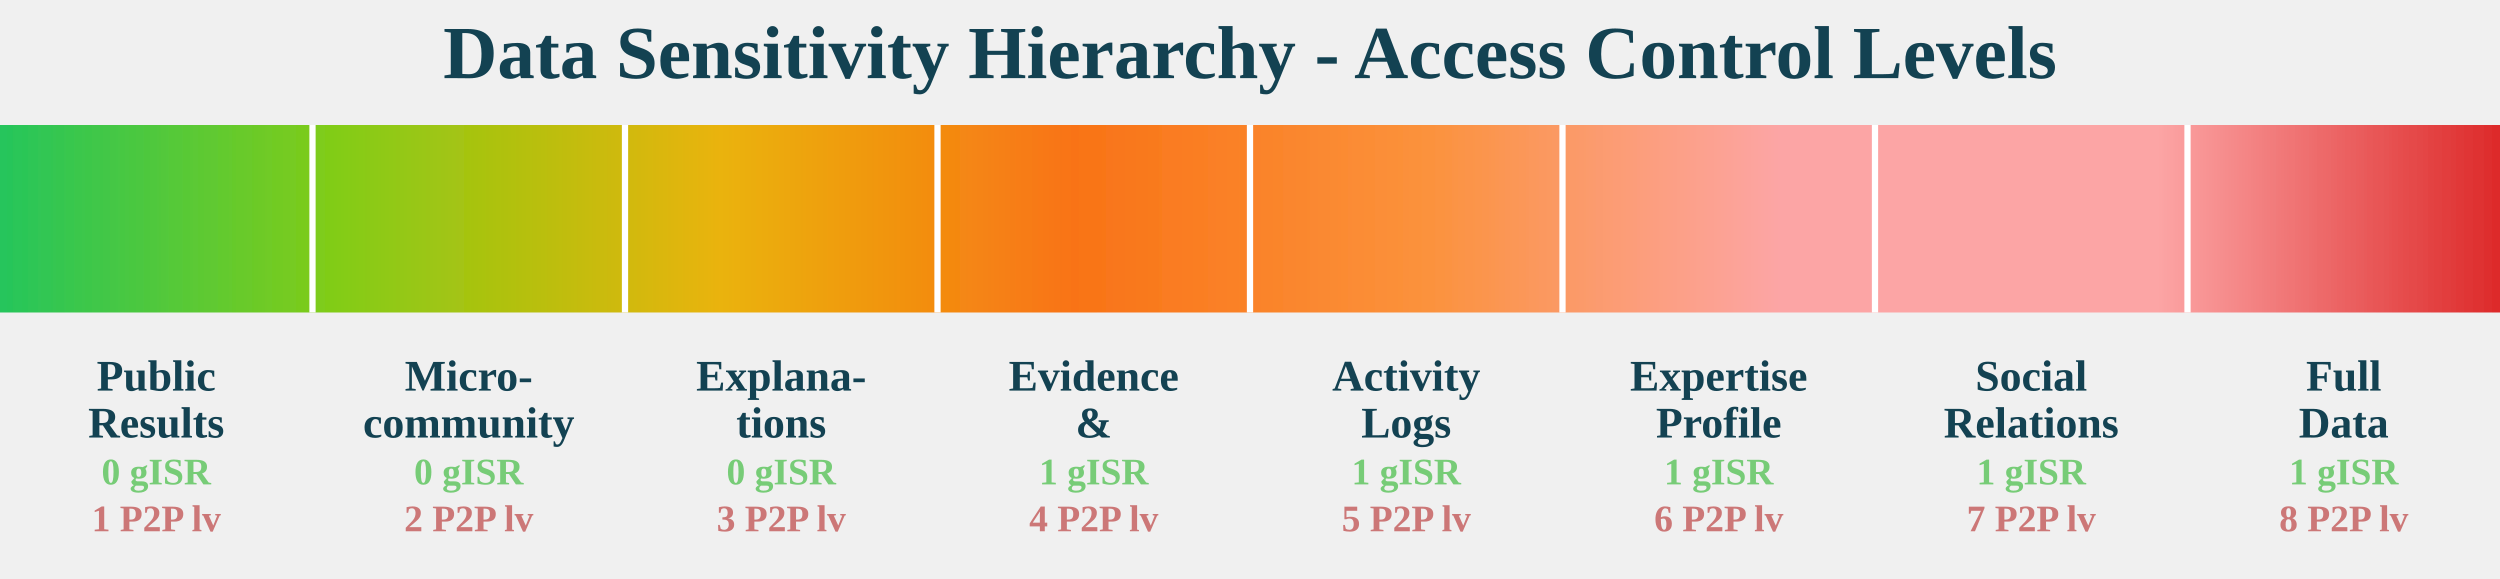
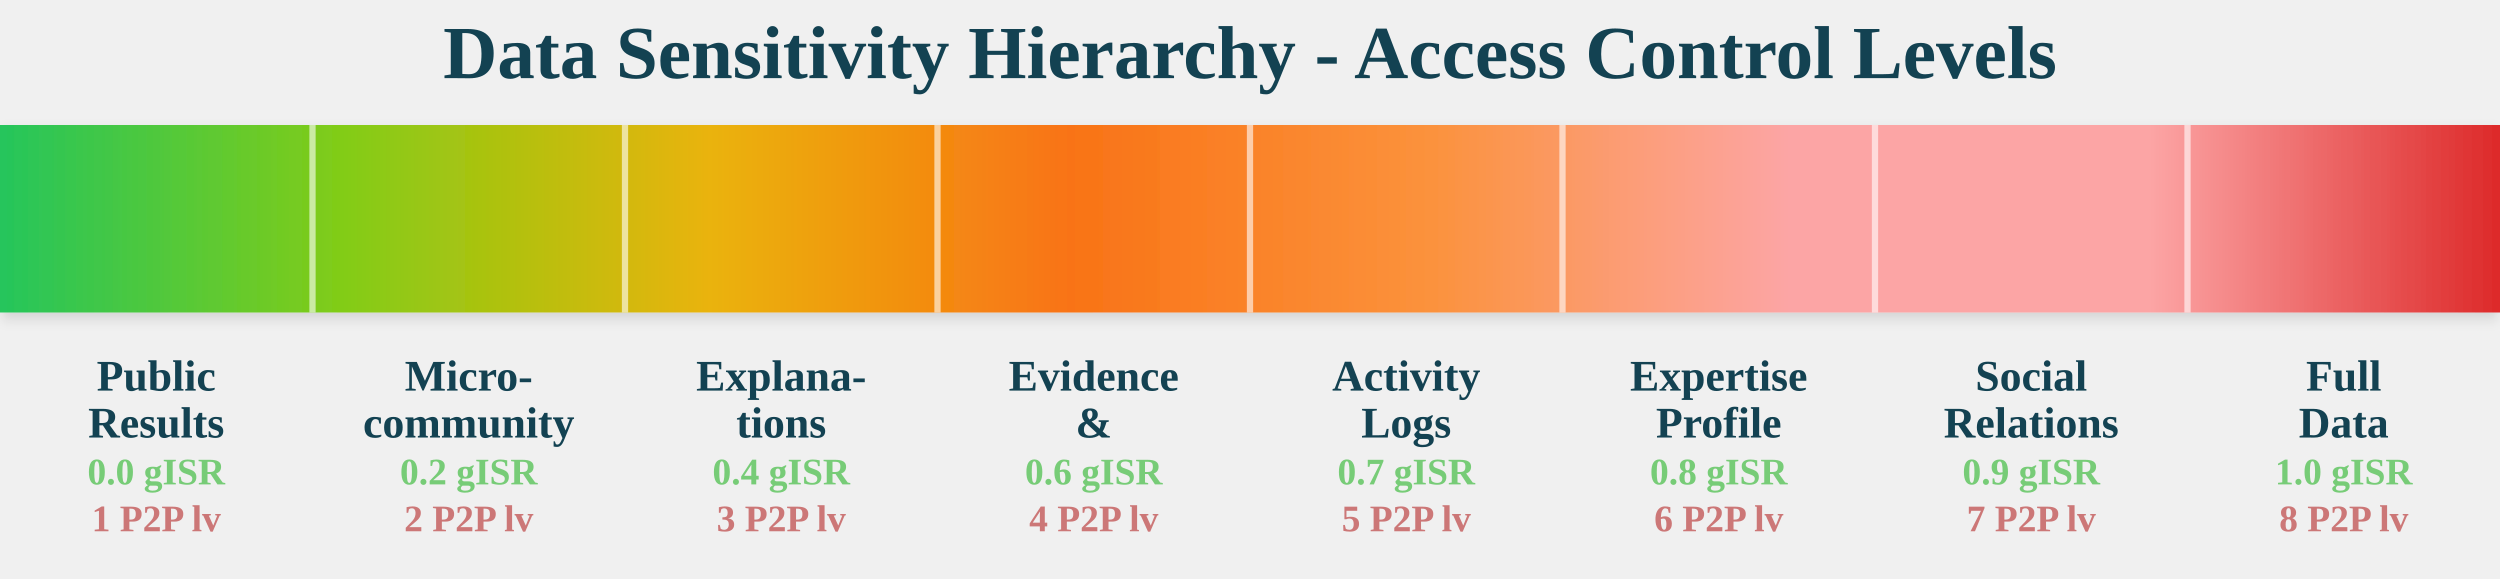
<svg xmlns="http://www.w3.org/2000/svg" viewBox="0 0 800 185">
  <defs>
    <linearGradient id="sensitivityGradient" x1="0%" y1="0%" x2="100%" y2="0%">
      <stop offset="0%" style="stop-color:#22C55E;stop-opacity:1" />
-       <stop offset="14%" style="stop-color:#84CC16;stop-opacity:1" />
-       <stop offset="29%" style="stop-color:#EAB308;stop-opacity:1" />
-       <stop offset="43%" style="stop-color:#F97316;stop-opacity:1" />
-       <stop offset="57%" style="stop-color:#FB923C;stop-opacity:1" />
-       <stop offset="71%" style="stop-color:#FCA5A5;stop-opacity:1" />
-       <stop offset="86%" style="stop-color:#FCA5A5;stop-opacity:1" />
+       <stop offset="14.28%" style="stop-color:#84CC16;stop-opacity:1" />
+       <stop offset="28.56%" style="stop-color:#EAB308;stop-opacity:1" />
+       <stop offset="42.84%" style="stop-color:#F97316;stop-opacity:1" />
+       <stop offset="57.12%" style="stop-color:#FB923C;stop-opacity:1" />
+       <stop offset="71.4%" style="stop-color:#FCA5A5;stop-opacity:1" />
+       <stop offset="85.68%" style="stop-color:#FCA5A5;stop-opacity:1" />
      <stop offset="100%" style="stop-color:#DC2626;stop-opacity:1" />
    </linearGradient>
    <filter id="shadow" x="-50%" y="-50%" width="200%" height="200%">
-       <feDropShadow dx="0" dy="2" stdDeviation="2" flood-opacity="0" />
+       <feDropShadow dx="0" dy="2" stdDeviation="2" flood-opacity="0.12" />
    </filter>
  </defs>
  <text x="400" y="25" font-size="24" font-weight="bold" text-anchor="middle" fill="#134252">
    Data Sensitivity Hierarchy - Access Control Levels
  </text>
  <rect x="0" y="40" width="800" height="60" fill="url(#sensitivityGradient)" filter="url(#shadow)" />
-   <g stroke="#FFF" stroke-width="2" opacity="1">
+   <g stroke="#FFF" stroke-width="2" opacity="0.6">
    <line x1="100" y1="40" x2="100" y2="100" />
    <line x1="200" y1="40" x2="200" y2="100" />
    <line x1="300" y1="40" x2="300" y2="100" />
    <line x1="400" y1="40" x2="400" y2="100" />
    <line x1="500" y1="40" x2="500" y2="100" />
    <line x1="600" y1="40" x2="600" y2="100" />
    <line x1="700" y1="40" x2="700" y2="100" />
  </g>
  <g font-size="14" font-weight="600" text-anchor="middle" fill="#134252">
    <text x="50" y="125">Public</text>
    <text x="50" y="140">Results</text>
-     <text x="50" y="155" font-size="12" fill="#7c7">0 gISR</text>
+     <text x="50" y="155" font-size="12" fill="#7c7">0.0 gISR</text>
    <text x="50" y="170" font-size="12" fill="#c77">1 P2P lv</text>
    <text x="150" y="125">Micro-</text>
    <text x="150" y="140">community</text>
-     <text x="150" y="155" font-size="12" fill="#7c7">0 gISR</text>
+     <text x="150" y="155" font-size="12" fill="#7c7">0.2 gISR</text>
    <text x="150" y="170" font-size="12" fill="#c77">2 P2P lv</text>
    <text x="250" y="125">Explana-</text>
    <text x="250" y="140">tions</text>
-     <text x="250" y="155" font-size="12" fill="#7c7">0 gISR</text>
+     <text x="250" y="155" font-size="12" fill="#7c7">0.4 gISR</text>
    <text x="250" y="170" font-size="12" fill="#c77">3 P2P lv</text>
    <text x="350" y="125">Evidence</text>
    <text x="350" y="140">&amp;</text>
-     <text x="350" y="155" font-size="12" fill="#7c7">1 gISR</text>
+     <text x="350" y="155" font-size="12" fill="#7c7">0.6 gISR</text>
    <text x="350" y="170" font-size="12" fill="#c77">4 P2P lv</text>
    <text x="450" y="125">Activity</text>
    <text x="450" y="140">Logs</text>
-     <text x="450" y="155" font-size="12" fill="#7c7">1 gISR</text>
+     <text x="450" y="155" font-size="12" fill="#7c7">0.7 gISR</text>
    <text x="450" y="170" font-size="12" fill="#c77">5 P2P lv</text>
    <text x="550" y="125">Expertise</text>
    <text x="550" y="140">Profile</text>
-     <text x="550" y="155" font-size="12" fill="#7c7">1 gISR</text>
+     <text x="550" y="155" font-size="12" fill="#7c7">0.8 gISR</text>
    <text x="550" y="170" font-size="12" fill="#c77">6 P2P lv</text>
    <text x="650" y="125">Social</text>
    <text x="650" y="140">Relations</text>
-     <text x="650" y="155" font-size="12" fill="#7c7">1 gISR</text>
+     <text x="650" y="155" font-size="12" fill="#7c7">0.9 gISR</text>
    <text x="650" y="170" font-size="12" fill="#c77">7 P2P lv</text>
    <text x="750" y="125">Full</text>
    <text x="750" y="140">Data</text>
-     <text x="750" y="155" font-size="12" fill="#7c7">1 gISR</text>
+     <text x="750" y="155" font-size="12" fill="#7c7">1.0 gISR</text>
    <text x="750" y="170" font-size="12" fill="#c77">8 P2P lv</text>
  </g>
</svg>
